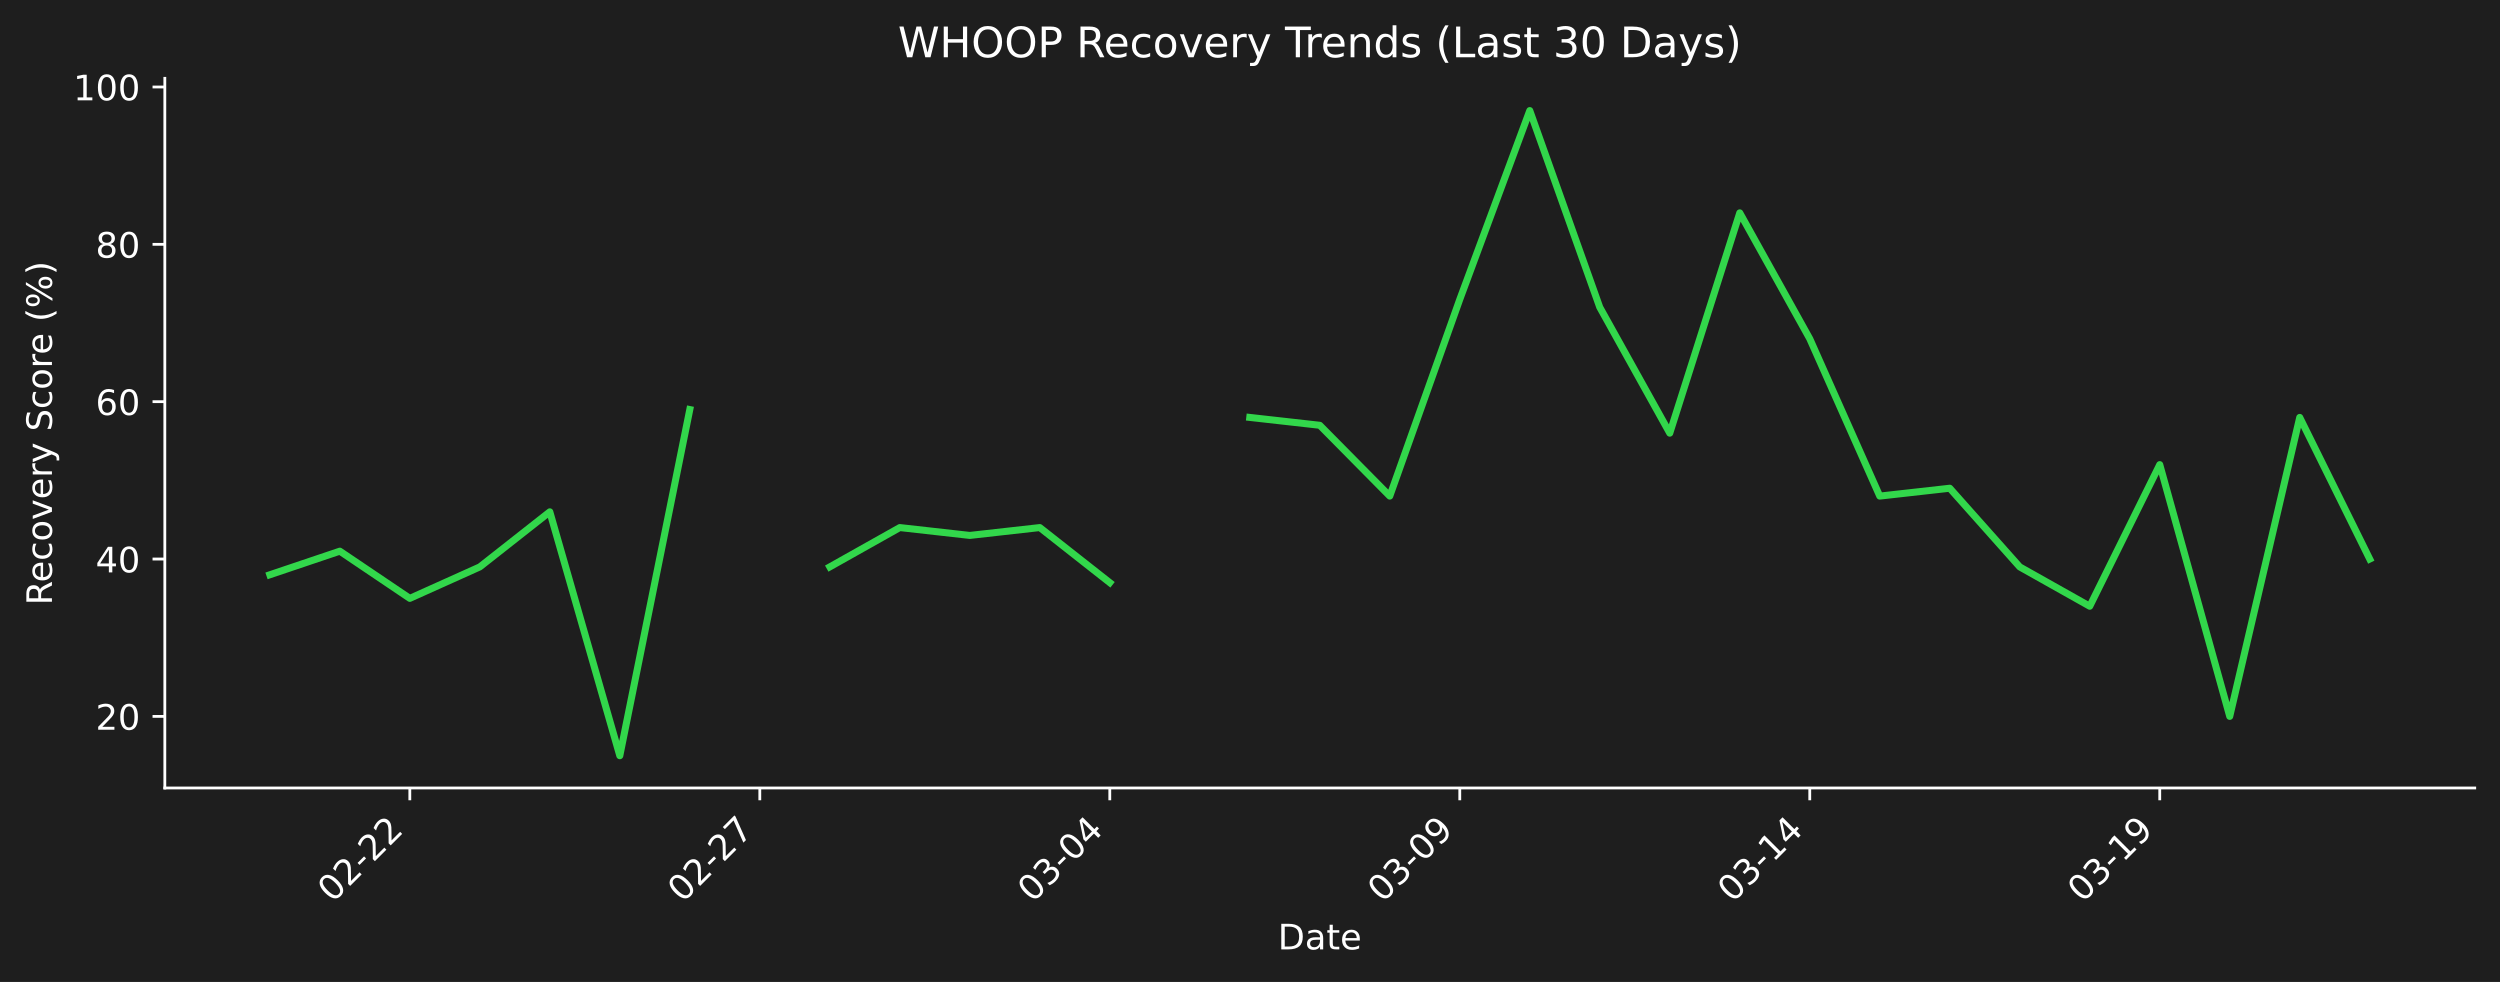
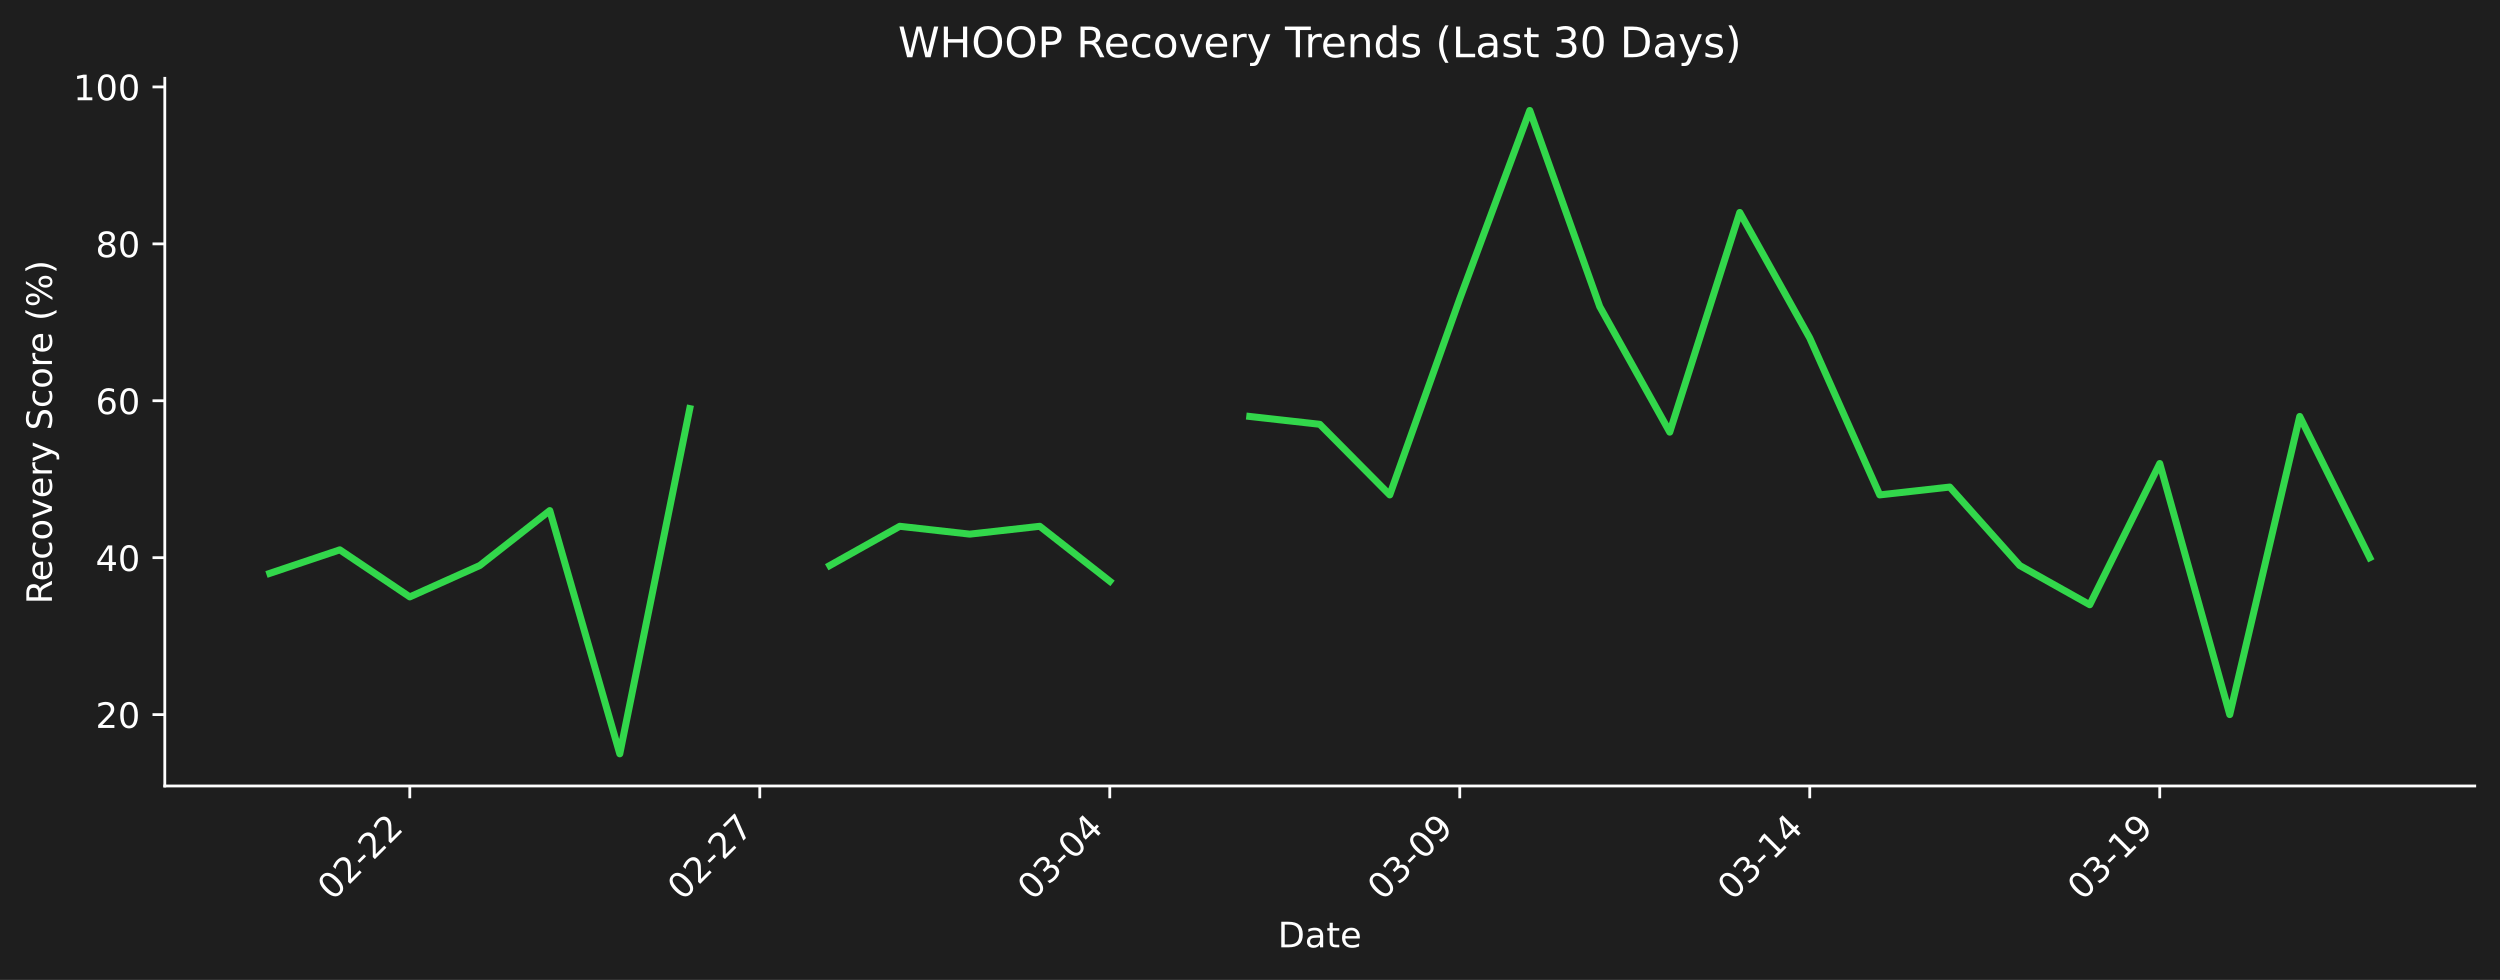
- <svg xmlns="http://www.w3.org/2000/svg" xmlns:xlink="http://www.w3.org/1999/xlink" width="712.361pt" height="279.8pt" viewBox="0 0 712.361 279.8" version="1.1">
+ <svg xmlns="http://www.w3.org/2000/svg" xmlns:xlink="http://www.w3.org/1999/xlink" width="712.496pt" height="279.271pt" viewBox="0 0 712.496 279.271" version="1.1">
  <defs>
    <style type="text/css">*{stroke-linejoin: round; stroke-linecap: butt}</style>
  </defs>
  <g id="figure_1">
    <g id="patch_1">
-       <path d="M 0 279.8  L 712.361 279.8  L 712.361 0  L 0 0  z " style="fill: #1e1e1e" />
+       <path d="M 0 279.271  L 712.496 279.271  L 712.496 0  L 0 0  z " style="fill: #1e1e1e" />
    </g>
    <g id="axes_1">
      <g id="patch_2">
-         <path d="M 46.966 224.531  L 705.161 224.531  L 705.161 22.318  L 46.966 22.318  L 46.966 224.531  z " style="fill: none" />
+         <path d="M 46.966 224.002  L 705.296 224.002  L 705.296 22.318  L 46.966 22.318  L 46.966 224.002  z " style="fill: none" />
      </g>
      <g id="matplotlib.axis_1">
        <g id="xtick_1">
          <g id="line2d_1">
            <defs>
-               <path id="m214208d627" d="M 0 0  L 0 3.5  " style="stroke: #ffffff; stroke-width: 0.8" />
+               <path id="m01c6c70c5a" d="M 0 0  L 0 3.5  " style="stroke: #ffffff; stroke-width: 0.8" />
            </defs>
            <g>
-               <use xlink:href="#m214208d627" x="116.774" y="224.531" style="fill: #ffffff; stroke: #ffffff; stroke-width: 0.8" />
+               <use xlink:href="#m01c6c70c5a" x="116.789" y="224.002" style="fill: #ffffff; stroke: #ffffff; stroke-width: 0.8" />
            </g>
          </g>
          <g id="text_1">
-             <g style="fill: #ffffff" transform="translate(94.75665 257.4511) rotate(-45) scale(0.1 -0.1)">
+             <g style="fill: #ffffff" transform="translate(94.77097 256.9221) rotate(-45) scale(0.1 -0.1)">
              <defs>
                <path id="DejaVuSans-30" d="M 2034 4250  Q 1547 4250 1301 3770  Q 1056 3291 1056 2328  Q 1056 1369 1301 889  Q 1547 409 2034 409  Q 2525 409 2770 889  Q 3016 1369 3016 2328  Q 3016 3291 2770 3770  Q 2525 4250 2034 4250  z M 2034 4750  Q 2819 4750 3233 4129  Q 3647 3509 3647 2328  Q 3647 1150 3233 529  Q 2819 -91 2034 -91  Q 1250 -91 836 529  Q 422 1150 422 2328  Q 422 3509 836 4129  Q 1250 4750 2034 4750  z " transform="scale(0.015625)" />
                <path id="DejaVuSans-32" d="M 1228 531  L 3431 531  L 3431 0  L 469 0  L 469 531  Q 828 903 1448 1529  Q 2069 2156 2228 2338  Q 2531 2678 2651 2914  Q 2772 3150 2772 3378  Q 2772 3750 2511 3984  Q 2250 4219 1831 4219  Q 1534 4219 1204 4116  Q 875 4013 500 3803  L 500 4441  Q 881 4594 1212 4672  Q 1544 4750 1819 4750  Q 2544 4750 2975 4387  Q 3406 4025 3406 3419  Q 3406 3131 3298 2873  Q 3191 2616 2906 2266  Q 2828 2175 2409 1742  Q 1991 1309 1228 531  z " transform="scale(0.015625)" />
                <path id="DejaVuSans-2d" d="M 313 2009  L 1997 2009  L 1997 1497  L 313 1497  L 313 2009  z " transform="scale(0.015625)" />
              </defs>
              <use xlink:href="#DejaVuSans-30" />
              <use xlink:href="#DejaVuSans-32" transform="translate(63.62305 0)" />
              <use xlink:href="#DejaVuSans-2d" transform="translate(127.2461 0)" />
              <use xlink:href="#DejaVuSans-32" transform="translate(163.3301 0)" />
              <use xlink:href="#DejaVuSans-32" transform="translate(226.9531 0)" />
            </g>
          </g>
        </g>
        <g id="xtick_2">
          <g id="line2d_2">
            <g>
-               <use xlink:href="#m214208d627" x="216.501" y="224.531" style="fill: #ffffff; stroke: #ffffff; stroke-width: 0.8" />
+               <use xlink:href="#m01c6c70c5a" x="216.535" y="224.002" style="fill: #ffffff; stroke: #ffffff; stroke-width: 0.8" />
            </g>
          </g>
          <g id="text_2">
-             <g style="fill: #ffffff" transform="translate(194.4832 257.4511) rotate(-45) scale(0.1 -0.1)">
+             <g style="fill: #ffffff" transform="translate(194.5179 256.9221) rotate(-45) scale(0.1 -0.1)">
              <defs>
                <path id="DejaVuSans-37" d="M 525 4666  L 3525 4666  L 3525 4397  L 1831 0  L 1172 0  L 2766 4134  L 525 4134  L 525 4666  z " transform="scale(0.015625)" />
              </defs>
              <use xlink:href="#DejaVuSans-30" />
              <use xlink:href="#DejaVuSans-32" transform="translate(63.62305 0)" />
              <use xlink:href="#DejaVuSans-2d" transform="translate(127.2461 0)" />
              <use xlink:href="#DejaVuSans-32" transform="translate(163.3301 0)" />
              <use xlink:href="#DejaVuSans-37" transform="translate(226.9531 0)" />
            </g>
          </g>
        </g>
        <g id="xtick_3">
          <g id="line2d_3">
            <g>
-               <use xlink:href="#m214208d627" x="316.227" y="224.531" style="fill: #ffffff; stroke: #ffffff; stroke-width: 0.8" />
+               <use xlink:href="#m01c6c70c5a" x="316.282" y="224.002" style="fill: #ffffff; stroke: #ffffff; stroke-width: 0.8" />
            </g>
          </g>
          <g id="text_3">
-             <g style="fill: #ffffff" transform="translate(294.2097 257.4511) rotate(-45) scale(0.1 -0.1)">
+             <g style="fill: #ffffff" transform="translate(294.2649 256.9221) rotate(-45) scale(0.1 -0.1)">
              <defs>
                <path id="DejaVuSans-33" d="M 2597 2516  Q 3050 2419 3304 2112  Q 3559 1806 3559 1356  Q 3559 666 3084 287  Q 2609 -91 1734 -91  Q 1441 -91 1130 -33  Q 819 25 488 141  L 488 750  Q 750 597 1062 519  Q 1375 441 1716 441  Q 2309 441 2620 675  Q 2931 909 2931 1356  Q 2931 1769 2642 2001  Q 2353 2234 1838 2234  L 1294 2234  L 1294 2753  L 1863 2753  Q 2328 2753 2575 2939  Q 2822 3125 2822 3475  Q 2822 3834 2567 4026  Q 2313 4219 1838 4219  Q 1578 4219 1281 4162  Q 984 4106 628 3988  L 628 4550  Q 988 4650 1302 4700  Q 1616 4750 1894 4750  Q 2613 4750 3031 4423  Q 3450 4097 3450 3541  Q 3450 3153 3228 2886  Q 3006 2619 2597 2516  z " transform="scale(0.015625)" />
                <path id="DejaVuSans-34" d="M 2419 4116  L 825 1625  L 2419 1625  L 2419 4116  z M 2253 4666  L 3047 4666  L 3047 1625  L 3713 1625  L 3713 1100  L 3047 1100  L 3047 0  L 2419 0  L 2419 1100  L 313 1100  L 313 1709  L 2253 4666  z " transform="scale(0.015625)" />
              </defs>
              <use xlink:href="#DejaVuSans-30" />
              <use xlink:href="#DejaVuSans-33" transform="translate(63.62305 0)" />
              <use xlink:href="#DejaVuSans-2d" transform="translate(127.2461 0)" />
              <use xlink:href="#DejaVuSans-30" transform="translate(163.3301 0)" />
              <use xlink:href="#DejaVuSans-34" transform="translate(226.9531 0)" />
            </g>
          </g>
        </g>
        <g id="xtick_4">
          <g id="line2d_4">
            <g>
-               <use xlink:href="#m214208d627" x="415.954" y="224.531" style="fill: #ffffff; stroke: #ffffff; stroke-width: 0.8" />
+               <use xlink:href="#m01c6c70c5a" x="416.029" y="224.002" style="fill: #ffffff; stroke: #ffffff; stroke-width: 0.8" />
            </g>
          </g>
          <g id="text_4">
-             <g style="fill: #ffffff" transform="translate(393.9362 257.4511) rotate(-45) scale(0.1 -0.1)">
+             <g style="fill: #ffffff" transform="translate(394.0119 256.9221) rotate(-45) scale(0.1 -0.1)">
              <defs>
                <path id="DejaVuSans-39" d="M 703 97  L 703 672  Q 941 559 1184 500  Q 1428 441 1663 441  Q 2288 441 2617 861  Q 2947 1281 2994 2138  Q 2813 1869 2534 1725  Q 2256 1581 1919 1581  Q 1219 1581 811 2004  Q 403 2428 403 3163  Q 403 3881 828 4315  Q 1253 4750 1959 4750  Q 2769 4750 3195 4129  Q 3622 3509 3622 2328  Q 3622 1225 3098 567  Q 2575 -91 1691 -91  Q 1453 -91 1209 -44  Q 966 3 703 97  z M 1959 2075  Q 2384 2075 2632 2365  Q 2881 2656 2881 3163  Q 2881 3666 2632 3958  Q 2384 4250 1959 4250  Q 1534 4250 1286 3958  Q 1038 3666 1038 3163  Q 1038 2656 1286 2365  Q 1534 2075 1959 2075  z " transform="scale(0.015625)" />
              </defs>
              <use xlink:href="#DejaVuSans-30" />
              <use xlink:href="#DejaVuSans-33" transform="translate(63.62305 0)" />
              <use xlink:href="#DejaVuSans-2d" transform="translate(127.2461 0)" />
              <use xlink:href="#DejaVuSans-30" transform="translate(163.3301 0)" />
              <use xlink:href="#DejaVuSans-39" transform="translate(226.9531 0)" />
            </g>
          </g>
        </g>
        <g id="xtick_5">
          <g id="line2d_5">
            <g>
-               <use xlink:href="#m214208d627" x="515.68" y="224.531" style="fill: #ffffff; stroke: #ffffff; stroke-width: 0.8" />
+               <use xlink:href="#m01c6c70c5a" x="515.776" y="224.002" style="fill: #ffffff; stroke: #ffffff; stroke-width: 0.8" />
            </g>
          </g>
          <g id="text_5">
-             <g style="fill: #ffffff" transform="translate(493.6627 257.4511) rotate(-45) scale(0.1 -0.1)">
+             <g style="fill: #ffffff" transform="translate(493.7588 256.9221) rotate(-45) scale(0.1 -0.1)">
              <defs>
                <path id="DejaVuSans-31" d="M 794 531  L 1825 531  L 1825 4091  L 703 3866  L 703 4441  L 1819 4666  L 2450 4666  L 2450 531  L 3481 531  L 3481 0  L 794 0  L 794 531  z " transform="scale(0.015625)" />
              </defs>
              <use xlink:href="#DejaVuSans-30" />
              <use xlink:href="#DejaVuSans-33" transform="translate(63.62305 0)" />
              <use xlink:href="#DejaVuSans-2d" transform="translate(127.2461 0)" />
              <use xlink:href="#DejaVuSans-31" transform="translate(163.3301 0)" />
              <use xlink:href="#DejaVuSans-34" transform="translate(226.9531 0)" />
            </g>
          </g>
        </g>
        <g id="xtick_6">
          <g id="line2d_6">
            <g>
-               <use xlink:href="#m214208d627" x="615.407" y="224.531" style="fill: #ffffff; stroke: #ffffff; stroke-width: 0.8" />
+               <use xlink:href="#m01c6c70c5a" x="615.523" y="224.002" style="fill: #ffffff; stroke: #ffffff; stroke-width: 0.8" />
            </g>
          </g>
          <g id="text_6">
-             <g style="fill: #ffffff" transform="translate(593.3892 257.4511) rotate(-45) scale(0.1 -0.1)">
+             <g style="fill: #ffffff" transform="translate(593.5058 256.9221) rotate(-45) scale(0.1 -0.1)">
              <use xlink:href="#DejaVuSans-30" />
              <use xlink:href="#DejaVuSans-33" transform="translate(63.62305 0)" />
              <use xlink:href="#DejaVuSans-2d" transform="translate(127.2461 0)" />
              <use xlink:href="#DejaVuSans-31" transform="translate(163.3301 0)" />
              <use xlink:href="#DejaVuSans-39" transform="translate(226.9531 0)" />
            </g>
          </g>
        </g>
        <g id="text_7">
-           <g style="fill: #ffffff" transform="translate(364.1123 270.5201) scale(0.1 -0.1)">
+           <g style="fill: #ffffff" transform="translate(364.1798 269.9911) scale(0.1 -0.1)">
            <defs>
              <path id="DejaVuSans-44" d="M 1259 4147  L 1259 519  L 2022 519  Q 2988 519 3436 956  Q 3884 1394 3884 2338  Q 3884 3275 3436 3711  Q 2988 4147 2022 4147  L 1259 4147  z M 628 4666  L 1925 4666  Q 3281 4666 3915 4102  Q 4550 3538 4550 2338  Q 4550 1131 3912 565  Q 3275 0 1925 0  L 628 0  L 628 4666  z " transform="scale(0.015625)" />
              <path id="DejaVuSans-61" d="M 2194 1759  Q 1497 1759 1228 1600  Q 959 1441 959 1056  Q 959 750 1161 570  Q 1363 391 1709 391  Q 2188 391 2477 730  Q 2766 1069 2766 1631  L 2766 1759  L 2194 1759  z M 3341 1997  L 3341 0  L 2766 0  L 2766 531  Q 2569 213 2275 61  Q 1981 -91 1556 -91  Q 1019 -91 701 211  Q 384 513 384 1019  Q 384 1609 779 1909  Q 1175 2209 1959 2209  L 2766 2209  L 2766 2266  Q 2766 2663 2505 2880  Q 2244 3097 1772 3097  Q 1472 3097 1187 3025  Q 903 2953 641 2809  L 641 3341  Q 956 3463 1253 3523  Q 1550 3584 1831 3584  Q 2591 3584 2966 3190  Q 3341 2797 3341 1997  z " transform="scale(0.015625)" />
              <path id="DejaVuSans-74" d="M 1172 4494  L 1172 3500  L 2356 3500  L 2356 3053  L 1172 3053  L 1172 1153  Q 1172 725 1289 603  Q 1406 481 1766 481  L 2356 481  L 2356 0  L 1766 0  Q 1100 0 847 248  Q 594 497 594 1153  L 594 3053  L 172 3053  L 172 3500  L 594 3500  L 594 4494  L 1172 4494  z " transform="scale(0.015625)" />
              <path id="DejaVuSans-65" d="M 3597 1894  L 3597 1613  L 953 1613  Q 991 1019 1311 708  Q 1631 397 2203 397  Q 2534 397 2845 478  Q 3156 559 3463 722  L 3463 178  Q 3153 47 2828 -22  Q 2503 -91 2169 -91  Q 1331 -91 842 396  Q 353 884 353 1716  Q 353 2575 817 3079  Q 1281 3584 2069 3584  Q 2775 3584 3186 3129  Q 3597 2675 3597 1894  z M 3022 2063  Q 3016 2534 2758 2815  Q 2500 3097 2075 3097  Q 1594 3097 1305 2825  Q 1016 2553 972 2059  L 3022 2063  z " transform="scale(0.015625)" />
            </defs>
            <use xlink:href="#DejaVuSans-44" />
            <use xlink:href="#DejaVuSans-61" transform="translate(77.00195 0)" />
            <use xlink:href="#DejaVuSans-74" transform="translate(138.2812 0)" />
            <use xlink:href="#DejaVuSans-65" transform="translate(177.4902 0)" />
          </g>
        </g>
      </g>
      <g id="matplotlib.axis_2">
        <g id="ytick_1">
          <g id="line2d_7">
            <defs>
-               <path id="m01235c799d" d="M 0 0  L -3.5 0  " style="stroke: #ffffff; stroke-width: 0.8" />
+               <path id="mbb703331aa" d="M 0 0  L -3.5 0  " style="stroke: #ffffff; stroke-width: 0.8" />
            </defs>
            <g>
-               <use xlink:href="#m01235c799d" x="46.966" y="204.131" style="fill: #ffffff; stroke: #ffffff; stroke-width: 0.8" />
+               <use xlink:href="#mbb703331aa" x="46.966" y="203.655" style="fill: #ffffff; stroke: #ffffff; stroke-width: 0.8" />
            </g>
          </g>
          <g id="text_8">
-             <g style="fill: #ffffff" transform="translate(27.24063 207.9298) scale(0.1 -0.1)">
+             <g style="fill: #ffffff" transform="translate(27.24063 207.4541) scale(0.1 -0.1)">
              <use xlink:href="#DejaVuSans-32" />
              <use xlink:href="#DejaVuSans-30" transform="translate(63.62305 0)" />
            </g>
          </g>
        </g>
        <g id="ytick_2">
          <g id="line2d_8">
            <g>
-               <use xlink:href="#m01235c799d" x="46.966" y="159.294" style="fill: #ffffff; stroke: #ffffff; stroke-width: 0.8" />
+               <use xlink:href="#mbb703331aa" x="46.966" y="158.936" style="fill: #ffffff; stroke: #ffffff; stroke-width: 0.8" />
            </g>
          </g>
          <g id="text_9">
-             <g style="fill: #ffffff" transform="translate(27.24063 163.0932) scale(0.1 -0.1)">
+             <g style="fill: #ffffff" transform="translate(27.24063 162.7348) scale(0.1 -0.1)">
              <use xlink:href="#DejaVuSans-34" />
              <use xlink:href="#DejaVuSans-30" transform="translate(63.62305 0)" />
            </g>
          </g>
        </g>
        <g id="ytick_3">
          <g id="line2d_9">
            <g>
-               <use xlink:href="#m01235c799d" x="46.966" y="114.457" style="fill: #ffffff; stroke: #ffffff; stroke-width: 0.8" />
+               <use xlink:href="#mbb703331aa" x="46.966" y="114.216" style="fill: #ffffff; stroke: #ffffff; stroke-width: 0.8" />
            </g>
          </g>
          <g id="text_10">
-             <g style="fill: #ffffff" transform="translate(27.24063 118.2566) scale(0.1 -0.1)">
+             <g style="fill: #ffffff" transform="translate(27.24063 118.0155) scale(0.1 -0.1)">
              <defs>
                <path id="DejaVuSans-36" d="M 2113 2584  Q 1688 2584 1439 2293  Q 1191 2003 1191 1497  Q 1191 994 1439 701  Q 1688 409 2113 409  Q 2538 409 2786 701  Q 3034 994 3034 1497  Q 3034 2003 2786 2293  Q 2538 2584 2113 2584  z M 3366 4563  L 3366 3988  Q 3128 4100 2886 4159  Q 2644 4219 2406 4219  Q 1781 4219 1451 3797  Q 1122 3375 1075 2522  Q 1259 2794 1537 2939  Q 1816 3084 2150 3084  Q 2853 3084 3261 2657  Q 3669 2231 3669 1497  Q 3669 778 3244 343  Q 2819 -91 2113 -91  Q 1303 -91 875 529  Q 447 1150 447 2328  Q 447 3434 972 4092  Q 1497 4750 2381 4750  Q 2619 4750 2861 4703  Q 3103 4656 3366 4563  z " transform="scale(0.015625)" />
              </defs>
              <use xlink:href="#DejaVuSans-36" />
              <use xlink:href="#DejaVuSans-30" transform="translate(63.62305 0)" />
            </g>
          </g>
        </g>
        <g id="ytick_4">
          <g id="line2d_10">
            <g>
-               <use xlink:href="#m01235c799d" x="46.966" y="69.621" style="fill: #ffffff; stroke: #ffffff; stroke-width: 0.8" />
+               <use xlink:href="#mbb703331aa" x="46.966" y="69.497" style="fill: #ffffff; stroke: #ffffff; stroke-width: 0.8" />
            </g>
          </g>
          <g id="text_11">
-             <g style="fill: #ffffff" transform="translate(27.24063 73.41997) scale(0.1 -0.1)">
+             <g style="fill: #ffffff" transform="translate(27.24063 73.29621) scale(0.1 -0.1)">
              <defs>
                <path id="DejaVuSans-38" d="M 2034 2216  Q 1584 2216 1326 1975  Q 1069 1734 1069 1313  Q 1069 891 1326 650  Q 1584 409 2034 409  Q 2484 409 2743 651  Q 3003 894 3003 1313  Q 3003 1734 2745 1975  Q 2488 2216 2034 2216  z M 1403 2484  Q 997 2584 770 2862  Q 544 3141 544 3541  Q 544 4100 942 4425  Q 1341 4750 2034 4750  Q 2731 4750 3128 4425  Q 3525 4100 3525 3541  Q 3525 3141 3298 2862  Q 3072 2584 2669 2484  Q 3125 2378 3379 2068  Q 3634 1759 3634 1313  Q 3634 634 3220 271  Q 2806 -91 2034 -91  Q 1263 -91 848 271  Q 434 634 434 1313  Q 434 1759 690 2068  Q 947 2378 1403 2484  z M 1172 3481  Q 1172 3119 1398 2916  Q 1625 2713 2034 2713  Q 2441 2713 2670 2916  Q 2900 3119 2900 3481  Q 2900 3844 2670 4047  Q 2441 4250 2034 4250  Q 1625 4250 1398 4047  Q 1172 3844 1172 3481  z " transform="scale(0.015625)" />
              </defs>
              <use xlink:href="#DejaVuSans-38" />
              <use xlink:href="#DejaVuSans-30" transform="translate(63.62305 0)" />
            </g>
          </g>
        </g>
        <g id="ytick_5">
          <g id="line2d_11">
            <g>
-               <use xlink:href="#m01235c799d" x="46.966" y="24.784" style="fill: #ffffff; stroke: #ffffff; stroke-width: 0.8" />
+               <use xlink:href="#mbb703331aa" x="46.966" y="24.778" style="fill: #ffffff; stroke: #ffffff; stroke-width: 0.8" />
            </g>
          </g>
          <g id="text_12">
-             <g style="fill: #ffffff" transform="translate(20.87813 28.58336) scale(0.1 -0.1)">
+             <g style="fill: #ffffff" transform="translate(20.87813 28.57691) scale(0.1 -0.1)">
              <use xlink:href="#DejaVuSans-31" />
              <use xlink:href="#DejaVuSans-30" transform="translate(63.62305 0)" />
              <use xlink:href="#DejaVuSans-30" transform="translate(127.2461 0)" />
            </g>
          </g>
        </g>
        <g id="text_13">
-           <g style="fill: #ffffff" transform="translate(14.79844 172.4427) rotate(-90) scale(0.1 -0.1)">
+           <g style="fill: #ffffff" transform="translate(14.79844 172.1781) rotate(-90) scale(0.1 -0.1)">
            <defs>
              <path id="DejaVuSans-52" d="M 2841 2188  Q 3044 2119 3236 1894  Q 3428 1669 3622 1275  L 4263 0  L 3584 0  L 2988 1197  Q 2756 1666 2539 1819  Q 2322 1972 1947 1972  L 1259 1972  L 1259 0  L 628 0  L 628 4666  L 2053 4666  Q 2853 4666 3247 4331  Q 3641 3997 3641 3322  Q 3641 2881 3436 2590  Q 3231 2300 2841 2188  z M 1259 4147  L 1259 2491  L 2053 2491  Q 2509 2491 2742 2702  Q 2975 2913 2975 3322  Q 2975 3731 2742 3939  Q 2509 4147 2053 4147  L 1259 4147  z " transform="scale(0.015625)" />
              <path id="DejaVuSans-63" d="M 3122 3366  L 3122 2828  Q 2878 2963 2633 3030  Q 2388 3097 2138 3097  Q 1578 3097 1268 2742  Q 959 2388 959 1747  Q 959 1106 1268 751  Q 1578 397 2138 397  Q 2388 397 2633 464  Q 2878 531 3122 666  L 3122 134  Q 2881 22 2623 -34  Q 2366 -91 2075 -91  Q 1284 -91 818 406  Q 353 903 353 1747  Q 353 2603 823 3093  Q 1294 3584 2113 3584  Q 2378 3584 2631 3529  Q 2884 3475 3122 3366  z " transform="scale(0.015625)" />
              <path id="DejaVuSans-6f" d="M 1959 3097  Q 1497 3097 1228 2736  Q 959 2375 959 1747  Q 959 1119 1226 758  Q 1494 397 1959 397  Q 2419 397 2687 759  Q 2956 1122 2956 1747  Q 2956 2369 2687 2733  Q 2419 3097 1959 3097  z M 1959 3584  Q 2709 3584 3137 3096  Q 3566 2609 3566 1747  Q 3566 888 3137 398  Q 2709 -91 1959 -91  Q 1206 -91 779 398  Q 353 888 353 1747  Q 353 2609 779 3096  Q 1206 3584 1959 3584  z " transform="scale(0.015625)" />
              <path id="DejaVuSans-76" d="M 191 3500  L 800 3500  L 1894 563  L 2988 3500  L 3597 3500  L 2284 0  L 1503 0  L 191 3500  z " transform="scale(0.015625)" />
              <path id="DejaVuSans-72" d="M 2631 2963  Q 2534 3019 2420 3045  Q 2306 3072 2169 3072  Q 1681 3072 1420 2755  Q 1159 2438 1159 1844  L 1159 0  L 581 0  L 581 3500  L 1159 3500  L 1159 2956  Q 1341 3275 1631 3429  Q 1922 3584 2338 3584  Q 2397 3584 2469 3576  Q 2541 3569 2628 3553  L 2631 2963  z " transform="scale(0.015625)" />
              <path id="DejaVuSans-79" d="M 2059 -325  Q 1816 -950 1584 -1140  Q 1353 -1331 966 -1331  L 506 -1331  L 506 -850  L 844 -850  Q 1081 -850 1212 -737  Q 1344 -625 1503 -206  L 1606 56  L 191 3500  L 800 3500  L 1894 763  L 2988 3500  L 3597 3500  L 2059 -325  z " transform="scale(0.015625)" />
              <path id="DejaVuSans-20" transform="scale(0.015625)" />
              <path id="DejaVuSans-53" d="M 3425 4513  L 3425 3897  Q 3066 4069 2747 4153  Q 2428 4238 2131 4238  Q 1616 4238 1336 4038  Q 1056 3838 1056 3469  Q 1056 3159 1242 3001  Q 1428 2844 1947 2747  L 2328 2669  Q 3034 2534 3370 2195  Q 3706 1856 3706 1288  Q 3706 609 3251 259  Q 2797 -91 1919 -91  Q 1588 -91 1214 -16  Q 841 59 441 206  L 441 856  Q 825 641 1194 531  Q 1563 422 1919 422  Q 2459 422 2753 634  Q 3047 847 3047 1241  Q 3047 1584 2836 1778  Q 2625 1972 2144 2069  L 1759 2144  Q 1053 2284 737 2584  Q 422 2884 422 3419  Q 422 4038 858 4394  Q 1294 4750 2059 4750  Q 2388 4750 2728 4690  Q 3069 4631 3425 4513  z " transform="scale(0.015625)" />
              <path id="DejaVuSans-28" d="M 1984 4856  Q 1566 4138 1362 3434  Q 1159 2731 1159 2009  Q 1159 1288 1364 580  Q 1569 -128 1984 -844  L 1484 -844  Q 1016 -109 783 600  Q 550 1309 550 2009  Q 550 2706 781 3412  Q 1013 4119 1484 4856  L 1984 4856  z " transform="scale(0.015625)" />
              <path id="DejaVuSans-25" d="M 4653 2053  Q 4381 2053 4226 1822  Q 4072 1591 4072 1178  Q 4072 772 4226 539  Q 4381 306 4653 306  Q 4919 306 5073 539  Q 5228 772 5228 1178  Q 5228 1588 5073 1820  Q 4919 2053 4653 2053  z M 4653 2450  Q 5147 2450 5437 2106  Q 5728 1763 5728 1178  Q 5728 594 5436 251  Q 5144 -91 4653 -91  Q 4153 -91 3862 251  Q 3572 594 3572 1178  Q 3572 1766 3864 2108  Q 4156 2450 4653 2450  z M 1428 4353  Q 1159 4353 1004 4120  Q 850 3888 850 3481  Q 850 3069 1003 2837  Q 1156 2606 1428 2606  Q 1700 2606 1854 2837  Q 2009 3069 2009 3481  Q 2009 3884 1853 4118  Q 1697 4353 1428 4353  z M 4250 4750  L 4750 4750  L 1831 -91  L 1331 -91  L 4250 4750  z M 1428 4750  Q 1922 4750 2215 4408  Q 2509 4066 2509 3481  Q 2509 2891 2217 2550  Q 1925 2209 1428 2209  Q 931 2209 642 2551  Q 353 2894 353 3481  Q 353 4063 643 4406  Q 934 4750 1428 4750  z " transform="scale(0.015625)" />
              <path id="DejaVuSans-29" d="M 513 4856  L 1013 4856  Q 1481 4119 1714 3412  Q 1947 2706 1947 2009  Q 1947 1309 1714 600  Q 1481 -109 1013 -844  L 513 -844  Q 928 -128 1133 580  Q 1338 1288 1338 2009  Q 1338 2731 1133 3434  Q 928 4138 513 4856  z " transform="scale(0.015625)" />
            </defs>
            <use xlink:href="#DejaVuSans-52" />
            <use xlink:href="#DejaVuSans-65" transform="translate(64.98242 0)" />
            <use xlink:href="#DejaVuSans-63" transform="translate(126.5059 0)" />
            <use xlink:href="#DejaVuSans-6f" transform="translate(181.4863 0)" />
            <use xlink:href="#DejaVuSans-76" transform="translate(242.668 0)" />
            <use xlink:href="#DejaVuSans-65" transform="translate(301.8477 0)" />
            <use xlink:href="#DejaVuSans-72" transform="translate(363.3711 0)" />
            <use xlink:href="#DejaVuSans-79" transform="translate(404.4844 0)" />
            <use xlink:href="#DejaVuSans-20" transform="translate(463.6641 0)" />
            <use xlink:href="#DejaVuSans-53" transform="translate(495.4512 0)" />
            <use xlink:href="#DejaVuSans-63" transform="translate(558.9277 0)" />
            <use xlink:href="#DejaVuSans-6f" transform="translate(613.9082 0)" />
            <use xlink:href="#DejaVuSans-72" transform="translate(675.0898 0)" />
            <use xlink:href="#DejaVuSans-65" transform="translate(713.9531 0)" />
            <use xlink:href="#DejaVuSans-20" transform="translate(775.4766 0)" />
            <use xlink:href="#DejaVuSans-28" transform="translate(807.2637 0)" />
            <use xlink:href="#DejaVuSans-25" transform="translate(846.2773 0)" />
            <use xlink:href="#DejaVuSans-29" transform="translate(941.2969 0)" />
          </g>
        </g>
      </g>
      <g id="line2d_12">
-         <path d="M 76.884 163.778  L 96.829 157.052  L 116.774 170.503  L 136.719 161.536  L 156.665 145.843  L 176.61 215.34  L 196.555 116.699  M 236.446 161.536  L 256.391 150.327  L 276.337 152.568  L 296.282 150.327  L 316.227 166.019  M 356.118 118.941  L 376.063 121.183  L 396.008 141.359  L 415.954 85.314  L 435.899 31.51  L 455.844 87.555  L 475.79 123.425  L 495.735 60.653  L 515.68 96.523  L 535.626 141.359  L 555.571 139.118  L 575.516 161.536  L 595.461 172.745  L 615.407 132.392  L 635.352 204.131  L 655.297 118.941  L 675.243 159.294  " clip-path="url(#p335677b1f4)" style="fill: none; stroke: #32d74b; stroke-width: 2; stroke-linecap: square" />
+         <path d="M 76.89 163.408  L 96.839 156.7  L 116.789 170.115  L 136.738 161.172  L 156.687 145.52  L 176.637 214.835  L 196.586 116.452  M 236.485 161.172  L 256.434 149.992  L 276.384 152.228  L 296.333 149.992  L 316.282 165.643  M 356.181 118.688  L 376.131 120.924  L 396.08 141.048  L 416.029 85.149  L 435.979 31.486  L 455.928 87.385  L 475.878 123.16  L 495.827 60.553  L 515.776 96.329  L 535.726 141.048  L 555.675 138.812  L 575.625 161.172  L 595.574 172.351  L 615.523 132.104  L 635.473 203.655  L 655.422 118.688  L 675.372 158.936  " clip-path="url(#pedef8c890a)" style="fill: none; stroke: #32d74b; stroke-width: 2; stroke-linecap: square" />
      </g>
      <g id="patch_3">
-         <path d="M 46.966 224.531  L 46.966 22.318  " style="fill: none; stroke: #ffffff; stroke-width: 0.8; stroke-linejoin: miter; stroke-linecap: square" />
+         <path d="M 46.966 224.002  L 46.966 22.318  " style="fill: none; stroke: #ffffff; stroke-width: 0.8; stroke-linejoin: miter; stroke-linecap: square" />
      </g>
      <g id="patch_4">
-         <path d="M 46.966 224.531  L 705.161 224.531  " style="fill: none; stroke: #ffffff; stroke-width: 0.8; stroke-linejoin: miter; stroke-linecap: square" />
+         <path d="M 46.966 224.002  L 705.296 224.002  " style="fill: none; stroke: #ffffff; stroke-width: 0.8; stroke-linejoin: miter; stroke-linecap: square" />
      </g>
      <g id="text_14">
-         <g style="fill: #ffffff" transform="translate(255.8691 16.31812) scale(0.12 -0.12)">
+         <g style="fill: #ffffff" transform="translate(255.9366 16.31812) scale(0.12 -0.12)">
          <defs>
            <path id="DejaVuSans-57" d="M 213 4666  L 850 4666  L 1831 722  L 2809 4666  L 3519 4666  L 4500 722  L 5478 4666  L 6119 4666  L 4947 0  L 4153 0  L 3169 4050  L 2175 0  L 1381 0  L 213 4666  z " transform="scale(0.015625)" />
            <path id="DejaVuSans-48" d="M 628 4666  L 1259 4666  L 1259 2753  L 3553 2753  L 3553 4666  L 4184 4666  L 4184 0  L 3553 0  L 3553 2222  L 1259 2222  L 1259 0  L 628 0  L 628 4666  z " transform="scale(0.015625)" />
            <path id="DejaVuSans-4f" d="M 2522 4238  Q 1834 4238 1429 3725  Q 1025 3213 1025 2328  Q 1025 1447 1429 934  Q 1834 422 2522 422  Q 3209 422 3611 934  Q 4013 1447 4013 2328  Q 4013 3213 3611 3725  Q 3209 4238 2522 4238  z M 2522 4750  Q 3503 4750 4090 4092  Q 4678 3434 4678 2328  Q 4678 1225 4090 567  Q 3503 -91 2522 -91  Q 1538 -91 948 565  Q 359 1222 359 2328  Q 359 3434 948 4092  Q 1538 4750 2522 4750  z " transform="scale(0.015625)" />
            <path id="DejaVuSans-50" d="M 1259 4147  L 1259 2394  L 2053 2394  Q 2494 2394 2734 2622  Q 2975 2850 2975 3272  Q 2975 3691 2734 3919  Q 2494 4147 2053 4147  L 1259 4147  z M 628 4666  L 2053 4666  Q 2838 4666 3239 4311  Q 3641 3956 3641 3272  Q 3641 2581 3239 2228  Q 2838 1875 2053 1875  L 1259 1875  L 1259 0  L 628 0  L 628 4666  z " transform="scale(0.015625)" />
            <path id="DejaVuSans-54" d="M -19 4666  L 3928 4666  L 3928 4134  L 2272 4134  L 2272 0  L 1638 0  L 1638 4134  L -19 4134  L -19 4666  z " transform="scale(0.015625)" />
            <path id="DejaVuSans-6e" d="M 3513 2113  L 3513 0  L 2938 0  L 2938 2094  Q 2938 2591 2744 2837  Q 2550 3084 2163 3084  Q 1697 3084 1428 2787  Q 1159 2491 1159 1978  L 1159 0  L 581 0  L 581 3500  L 1159 3500  L 1159 2956  Q 1366 3272 1645 3428  Q 1925 3584 2291 3584  Q 2894 3584 3203 3211  Q 3513 2838 3513 2113  z " transform="scale(0.015625)" />
            <path id="DejaVuSans-64" d="M 2906 2969  L 2906 4863  L 3481 4863  L 3481 0  L 2906 0  L 2906 525  Q 2725 213 2448 61  Q 2172 -91 1784 -91  Q 1150 -91 751 415  Q 353 922 353 1747  Q 353 2572 751 3078  Q 1150 3584 1784 3584  Q 2172 3584 2448 3432  Q 2725 3281 2906 2969  z M 947 1747  Q 947 1113 1208 752  Q 1469 391 1925 391  Q 2381 391 2643 752  Q 2906 1113 2906 1747  Q 2906 2381 2643 2742  Q 2381 3103 1925 3103  Q 1469 3103 1208 2742  Q 947 2381 947 1747  z " transform="scale(0.015625)" />
            <path id="DejaVuSans-73" d="M 2834 3397  L 2834 2853  Q 2591 2978 2328 3040  Q 2066 3103 1784 3103  Q 1356 3103 1142 2972  Q 928 2841 928 2578  Q 928 2378 1081 2264  Q 1234 2150 1697 2047  L 1894 2003  Q 2506 1872 2764 1633  Q 3022 1394 3022 966  Q 3022 478 2636 193  Q 2250 -91 1575 -91  Q 1294 -91 989 -36  Q 684 19 347 128  L 347 722  Q 666 556 975 473  Q 1284 391 1588 391  Q 1994 391 2212 530  Q 2431 669 2431 922  Q 2431 1156 2273 1281  Q 2116 1406 1581 1522  L 1381 1569  Q 847 1681 609 1914  Q 372 2147 372 2553  Q 372 3047 722 3315  Q 1072 3584 1716 3584  Q 2034 3584 2315 3537  Q 2597 3491 2834 3397  z " transform="scale(0.015625)" />
            <path id="DejaVuSans-4c" d="M 628 4666  L 1259 4666  L 1259 531  L 3531 531  L 3531 0  L 628 0  L 628 4666  z " transform="scale(0.015625)" />
          </defs>
          <use xlink:href="#DejaVuSans-57" />
          <use xlink:href="#DejaVuSans-48" transform="translate(98.87695 0)" />
          <use xlink:href="#DejaVuSans-4f" transform="translate(174.0723 0)" />
          <use xlink:href="#DejaVuSans-4f" transform="translate(252.7832 0)" />
          <use xlink:href="#DejaVuSans-50" transform="translate(331.4941 0)" />
          <use xlink:href="#DejaVuSans-20" transform="translate(391.7969 0)" />
          <use xlink:href="#DejaVuSans-52" transform="translate(423.584 0)" />
          <use xlink:href="#DejaVuSans-65" transform="translate(488.5664 0)" />
          <use xlink:href="#DejaVuSans-63" transform="translate(550.0898 0)" />
          <use xlink:href="#DejaVuSans-6f" transform="translate(605.0703 0)" />
          <use xlink:href="#DejaVuSans-76" transform="translate(666.252 0)" />
          <use xlink:href="#DejaVuSans-65" transform="translate(725.4316 0)" />
          <use xlink:href="#DejaVuSans-72" transform="translate(786.9551 0)" />
          <use xlink:href="#DejaVuSans-79" transform="translate(828.0684 0)" />
          <use xlink:href="#DejaVuSans-20" transform="translate(887.248 0)" />
          <use xlink:href="#DejaVuSans-54" transform="translate(919.0352 0)" />
          <use xlink:href="#DejaVuSans-72" transform="translate(965.3691 0)" />
          <use xlink:href="#DejaVuSans-65" transform="translate(1004.232 0)" />
          <use xlink:href="#DejaVuSans-6e" transform="translate(1065.756 0)" />
          <use xlink:href="#DejaVuSans-64" transform="translate(1129.135 0)" />
          <use xlink:href="#DejaVuSans-73" transform="translate(1192.611 0)" />
          <use xlink:href="#DejaVuSans-20" transform="translate(1244.711 0)" />
          <use xlink:href="#DejaVuSans-28" transform="translate(1276.498 0)" />
          <use xlink:href="#DejaVuSans-4c" transform="translate(1315.512 0)" />
          <use xlink:href="#DejaVuSans-61" transform="translate(1371.225 0)" />
          <use xlink:href="#DejaVuSans-73" transform="translate(1432.504 0)" />
          <use xlink:href="#DejaVuSans-74" transform="translate(1484.604 0)" />
          <use xlink:href="#DejaVuSans-20" transform="translate(1523.812 0)" />
          <use xlink:href="#DejaVuSans-33" transform="translate(1555.6 0)" />
          <use xlink:href="#DejaVuSans-30" transform="translate(1619.223 0)" />
          <use xlink:href="#DejaVuSans-20" transform="translate(1682.846 0)" />
          <use xlink:href="#DejaVuSans-44" transform="translate(1714.633 0)" />
          <use xlink:href="#DejaVuSans-61" transform="translate(1791.635 0)" />
          <use xlink:href="#DejaVuSans-79" transform="translate(1852.914 0)" />
          <use xlink:href="#DejaVuSans-73" transform="translate(1912.094 0)" />
          <use xlink:href="#DejaVuSans-29" transform="translate(1964.193 0)" />
        </g>
      </g>
    </g>
  </g>
  <defs>
-     <clipPath id="p335677b1f4">
-       <rect x="46.966" y="22.318" width="658.195" height="202.213" />
+     <clipPath id="pedef8c890a">
+       <rect x="46.966" y="22.318" width="658.33" height="201.684" />
    </clipPath>
  </defs>
</svg>
